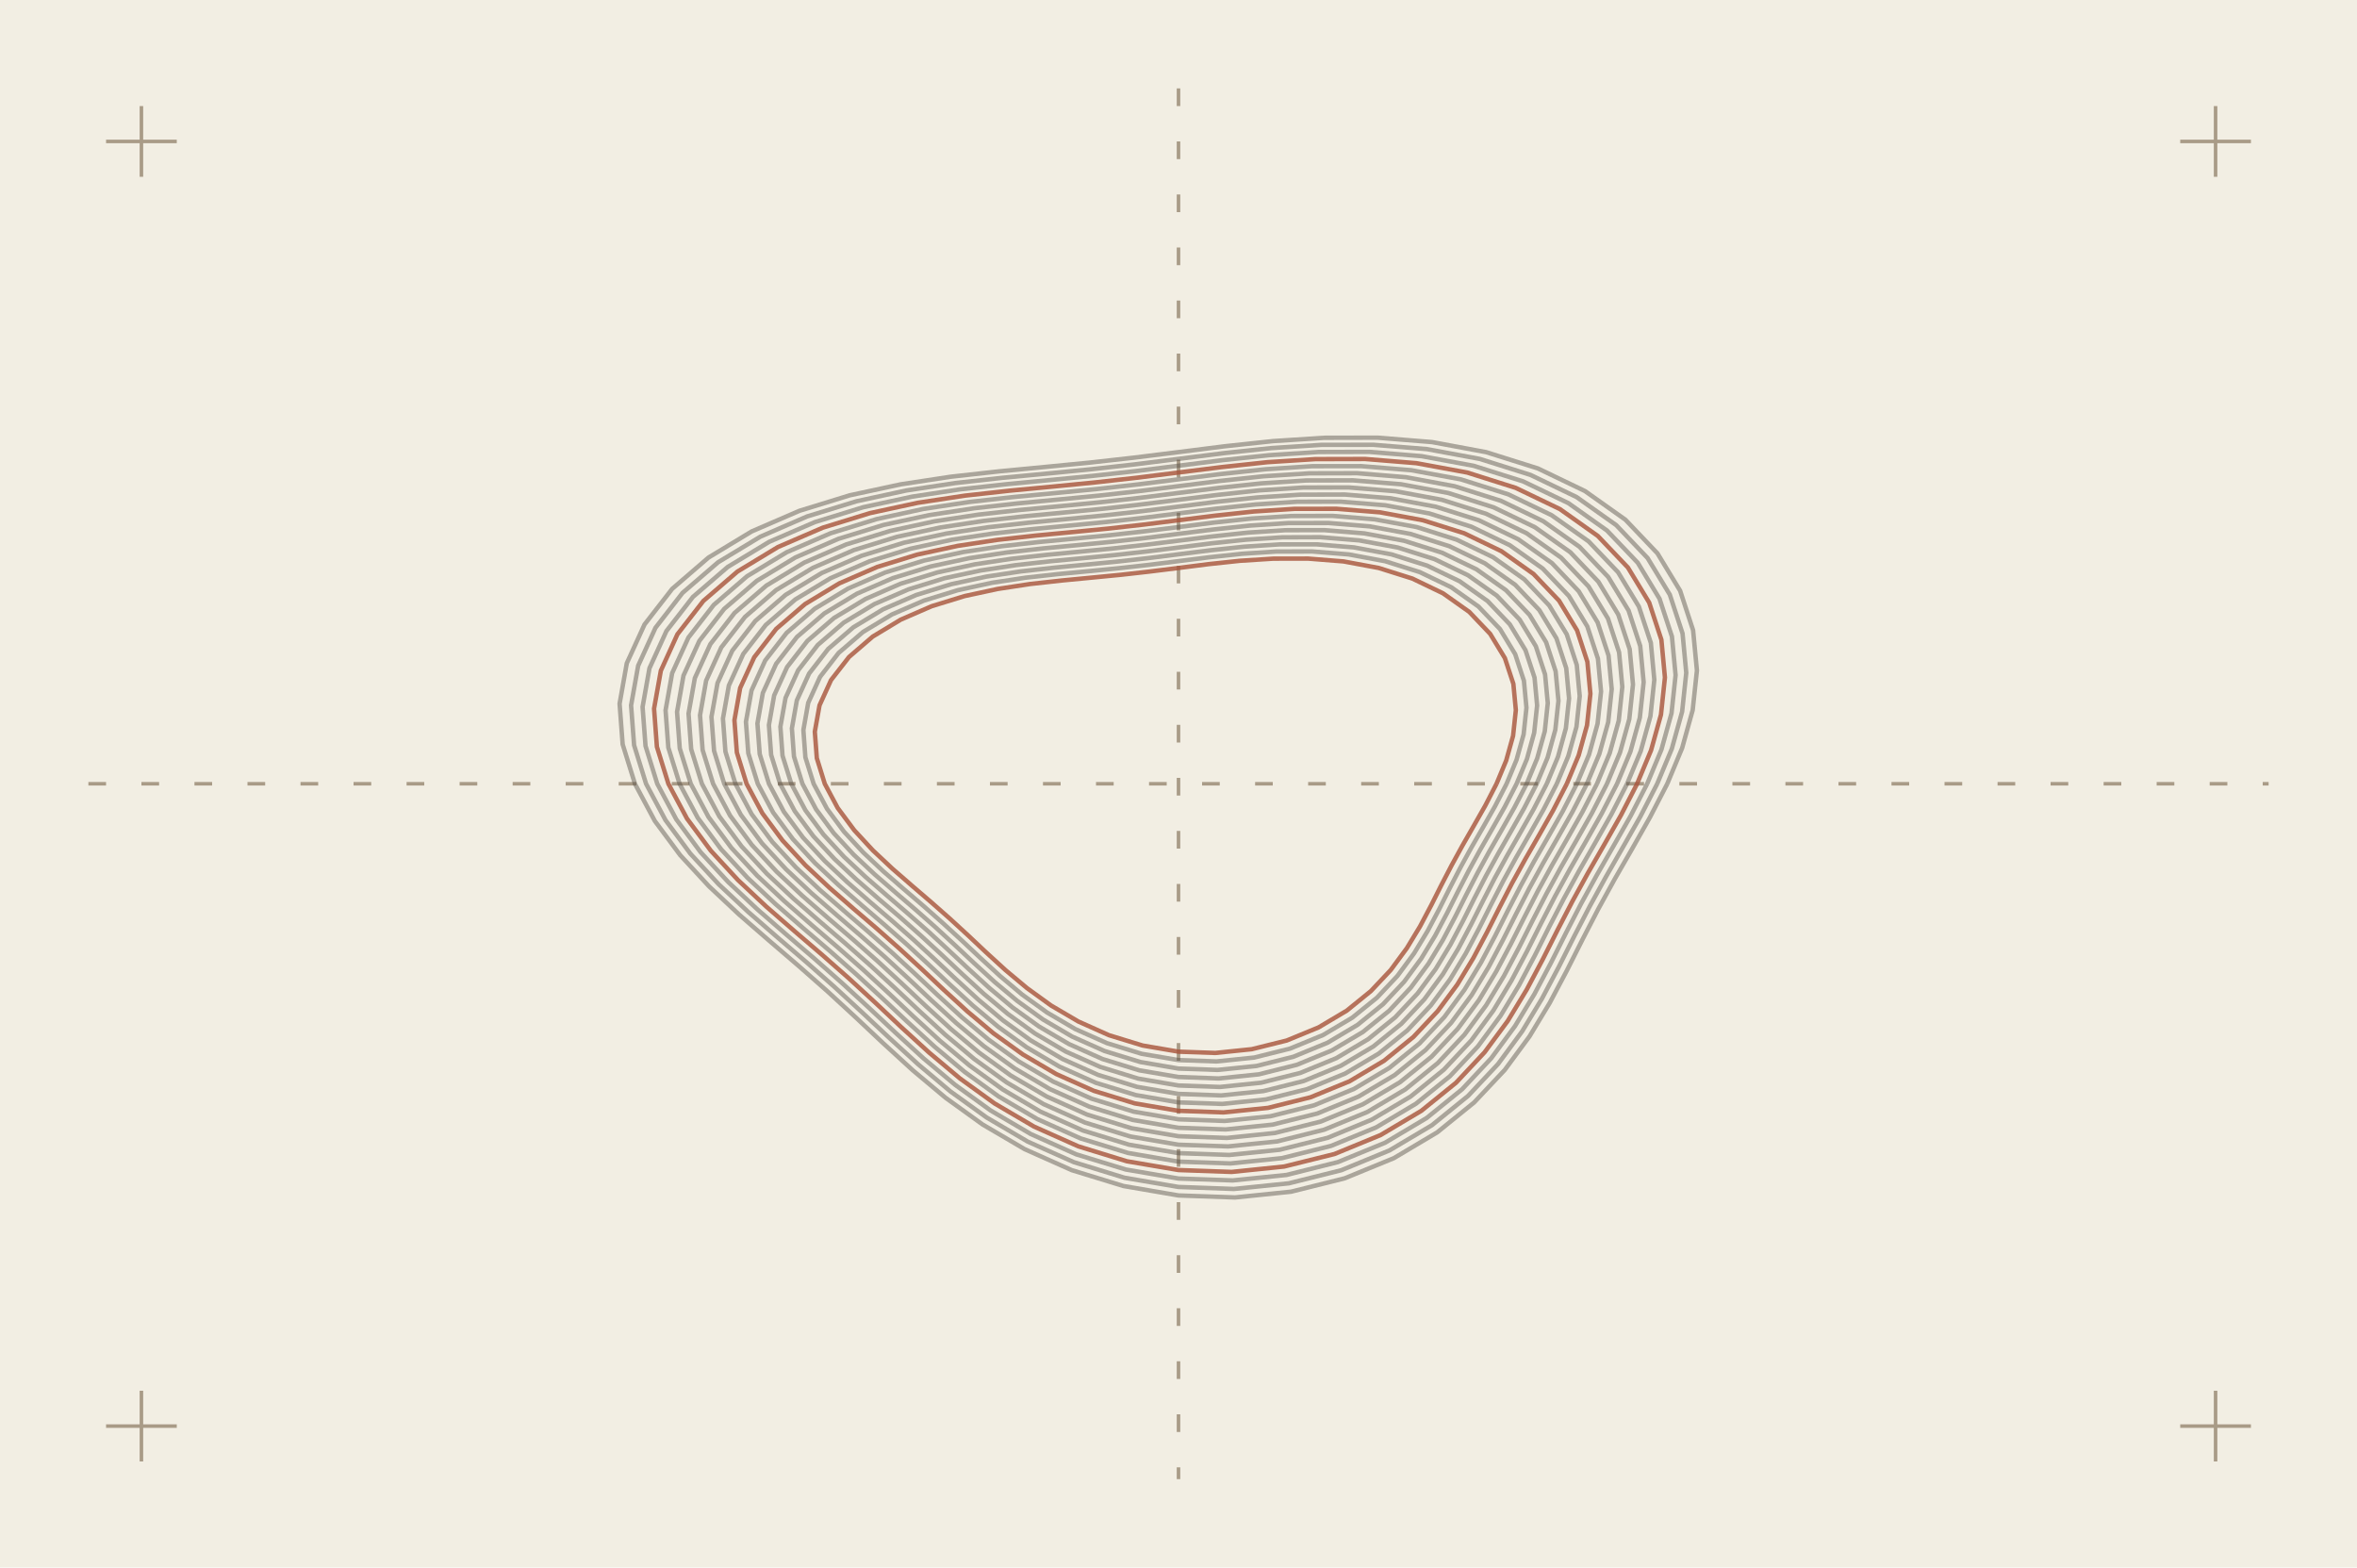
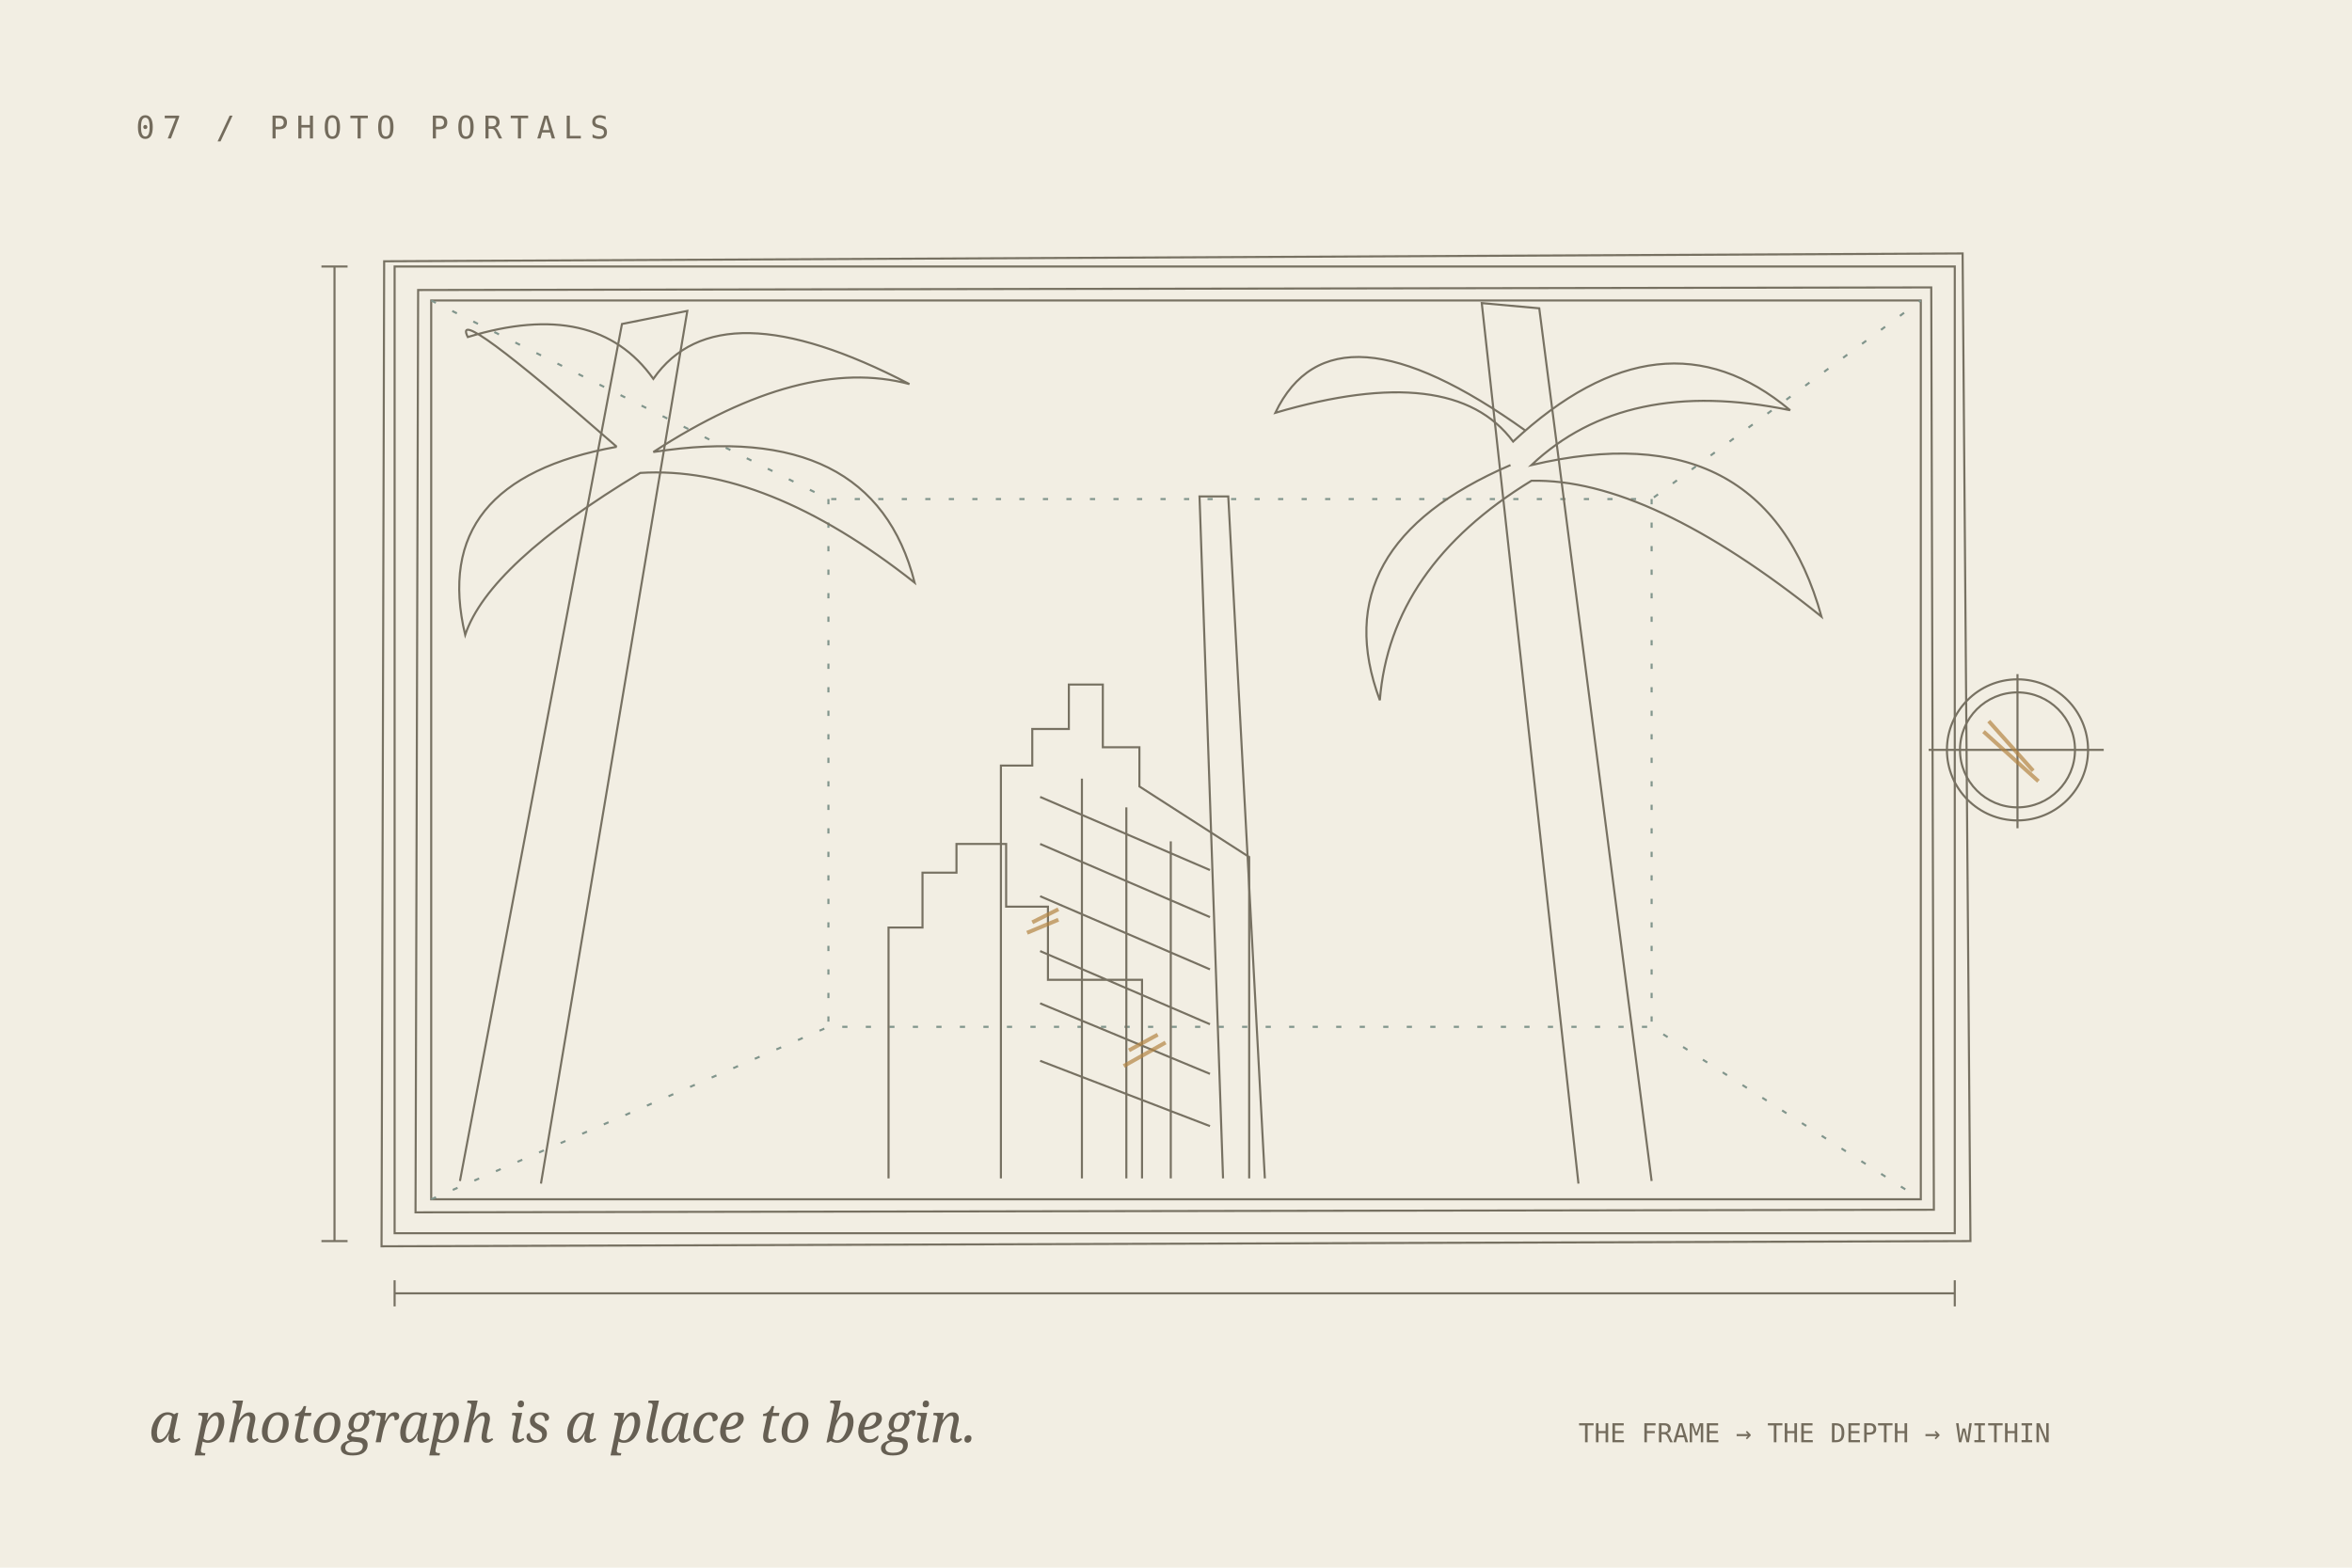
- <svg xmlns="http://www.w3.org/2000/svg" viewBox="0 0 400 266" fill="none">
-   <path fill="#f2eee3" d="M0 0h400v266H0z" />
-   <g stroke="#a99b87" stroke-width=".6">
-     <path stroke-dasharray="3 6" d="M200 15v236M15 133h370" />
-     <path d="M18 24h12m-6-6v12M370 24h12m-6-6v12M18 242h12m-6-6v12M370 242h12m-6-6v12" />
+ <svg xmlns="http://www.w3.org/2000/svg" width="900" height="600" viewBox="0 0 900 600">
+   <rect width="900" height="600" fill="#f2eee3" />
+   <g stroke="#777162" fill="none" stroke-width=".8">
+     <path d="M165 115H735V459H165Z M160 111L739 110L740 463L159 464Z M151 102H748V472H151Z M147 100L751 97L754 475L146 477Z" />
+     <path d="M165 115L317 191H632L735 115M165 459L317 393H632L735 459M317 191V393M632 191V393" stroke="#81958c" stroke-dasharray="2 7" />
+     <path d="M176 452L238 124L263 119L207 453M604 453L567 116L589 118L632 452M468 451L459 190L470 190L484 451" />
+     <path d="M236 171Q172 115 179 129Q228 114 250 145Q275 109 348 147Q307 136 250 173Q334 160 350 223Q293 178 245 181Q187 216 178 243Q164 184 236 171M584 165Q510 112 488 158Q556 138 579 169Q636 116 685 157Q622 144 586 178Q675 157 697 236Q631 183 586 184Q532 217 528 268Q506 209 578 178" />
+     <path d="M340 451V355H353V334H366V323H385V347H401V375H437V451M383 451V293H395V279H409V262H422V286H436V301L478 328V451M398 305L463 333M398 323L463 351M398 343L463 371M398 364L463 392M398 384L463 411M398 406L463 431M414 298V451M431 309V451M448 322V451" />
+     <path d="M151 495H748M128 102V475M151 490V500M748 490V500M123 102H133M123 475H133" />
+     <circle cx="772" cy="287" r="22" />
+     <circle cx="772" cy="287" r="27" />
+     <path d="M738 287H805M772 258V317" />
  </g>
-   <g stroke-width=".75">
-     <path d="M253.97,133.00 L252.07,136.69 L250.09,140.17 L248.17,143.52 L246.36,146.82 L244.62,150.17 L242.88,153.63 L240.98,157.22 L238.75,160.90 L236.02,164.60 L232.65,168.18 L228.57,171.49 L223.78,174.34 L218.36,176.57 L212.44,178.04 L206.25,178.68 L200.00,178.46 L193.92,177.42 L188.21,175.67 L183.00,173.34 L178.36,170.62 L174.27,167.66 L170.65,164.63 L167.37,161.63 L164.28,158.72 L161.22,155.91 L158.10,153.16 L154.85,150.37 L151.50,147.46 L148.15,144.32 L144.97,140.88 L142.16,137.10 L139.97,133.00 L138.62,128.65 L138.28,124.16 L139.08,119.69 L141.03,115.41 L144.09,111.48 L148.10,108.03 L152.86,105.15 L158.14,102.86 L163.70,101.15 L169.32,99.94 L174.83,99.10 L180.16,98.51 L185.26,98.02 L190.20,97.54 L195.07,96.99 L200.00,96.38 L205.10,95.73 L210.45,95.16 L216.10,94.80 L221.98,94.79 L228.01,95.27 L233.98,96.38 L239.69,98.18 L244.89,100.68 L249.35,103.84 L252.89,107.56 L255.39,111.68 L256.83,116.05 L257.25,120.50 L256.78,124.87 L255.61,129.06 L253.97,133.00" stroke="#a75239" opacity="0.8" />
-     <path d="M255.68,133.00 L253.72,136.81 L251.68,140.40 L249.69,143.85 L247.82,147.26 L246.03,150.72 L244.24,154.28 L242.28,157.98 L239.98,161.78 L237.16,165.60 L233.68,169.30 L229.48,172.70 L224.53,175.64 L218.93,177.94 L212.84,179.46 L206.45,180.12 L200.00,179.89 L193.73,178.82 L187.84,177.01 L182.47,174.62 L177.68,171.81 L173.45,168.76 L169.72,165.63 L166.34,162.53 L163.15,159.53 L160.00,156.64 L156.78,153.79 L153.43,150.92 L149.97,147.92 L146.52,144.68 L143.23,141.13 L140.34,137.23 L138.08,133.00 L136.68,128.51 L136.34,123.88 L137.16,119.27 L139.17,114.86 L142.32,110.80 L146.46,107.24 L151.37,104.27 L156.82,101.91 L162.55,100.15 L168.35,98.89 L174.04,98.03 L179.53,97.42 L184.80,96.92 L189.89,96.42 L194.92,95.86 L200.00,95.22 L205.26,94.56 L210.78,93.97 L216.60,93.59 L222.68,93.58 L228.89,94.08 L235.05,95.23 L240.94,97.08 L246.30,99.66 L250.90,102.92 L254.56,106.75 L257.14,111.01 L258.62,115.52 L259.05,120.10 L258.57,124.61 L257.37,128.93 L255.68,133.00" stroke="#514b42" opacity="0.45" />
-     <path d="M257.38,133.00 L255.36,136.93 L253.26,140.63 L251.21,144.19 L249.28,147.70 L247.44,151.26 L245.59,154.93 L243.57,158.75 L241.20,162.66 L238.29,166.60 L234.71,170.41 L230.38,173.92 L225.28,176.95 L219.51,179.32 L213.23,180.89 L206.64,181.56 L200.00,181.33 L193.54,180.22 L187.47,178.36 L181.93,175.89 L176.99,172.99 L172.64,169.85 L168.79,166.63 L165.31,163.44 L162.02,160.35 L158.77,157.36 L155.45,154.43 L152.00,151.47 L148.44,148.38 L144.88,145.04 L141.49,141.38 L138.51,137.36 L136.18,133.00 L134.74,128.37 L134.39,123.60 L135.23,118.85 L137.31,114.30 L140.55,110.12 L144.82,106.45 L149.88,103.39 L155.50,100.96 L161.41,99.14 L167.38,97.85 L173.24,96.96 L178.90,96.33 L184.33,95.81 L189.58,95.30 L194.76,94.72 L200.00,94.06 L205.42,93.38 L211.11,92.77 L217.11,92.38 L223.37,92.37 L229.77,92.89 L236.13,94.07 L242.19,95.98 L247.72,98.64 L252.46,102.00 L256.23,105.95 L258.89,110.34 L260.42,114.98 L260.86,119.71 L260.36,124.35 L259.13,128.81 L257.38,133.00" stroke="#514b42" opacity="0.45" />
-     <path d="M259.09,133.00 L257.00,137.04 L254.84,140.85 L252.73,144.52 L250.75,148.13 L248.85,151.80 L246.95,155.58 L244.87,159.51 L242.42,163.54 L239.43,167.59 L235.75,171.52 L231.28,175.13 L226.03,178.25 L220.09,180.69 L213.62,182.31 L206.84,183.01 L200.00,182.76 L193.35,181.63 L187.10,179.71 L181.39,177.16 L176.31,174.18 L171.83,170.95 L167.87,167.63 L164.28,164.34 L160.89,161.16 L157.55,158.08 L154.13,155.07 L150.58,152.02 L146.91,148.83 L143.24,145.40 L139.76,141.63 L136.68,137.49 L134.29,133.00 L132.80,128.23 L132.44,123.32 L133.31,118.43 L135.45,113.75 L138.79,109.44 L143.18,105.66 L148.39,102.51 L154.18,100.01 L160.26,98.13 L166.41,96.81 L172.45,95.89 L178.28,95.24 L183.87,94.71 L189.27,94.18 L194.61,93.58 L200.00,92.91 L205.58,92.20 L211.44,91.58 L217.62,91.18 L224.07,91.16 L230.66,91.70 L237.20,92.91 L243.45,94.88 L249.14,97.62 L254.02,101.08 L257.90,105.15 L260.64,109.66 L262.21,114.45 L262.67,119.31 L262.16,124.10 L260.88,128.68 L259.09,133.00" stroke="#514b42" opacity="0.45" />
-     <path d="M260.79,133.00 L258.65,137.16 L256.42,141.08 L254.26,144.85 L252.21,148.57 L250.26,152.34 L248.30,156.24 L246.16,160.28 L243.65,164.43 L240.57,168.59 L236.78,172.63 L232.18,176.35 L226.79,179.56 L220.67,182.07 L214.01,183.73 L207.04,184.45 L200.00,184.20 L193.16,183.03 L186.72,181.05 L180.86,178.44 L175.63,175.37 L171.02,172.04 L166.94,168.63 L163.25,165.25 L159.76,161.97 L156.32,158.81 L152.81,155.70 L149.15,152.57 L145.38,149.29 L141.61,145.75 L138.02,141.88 L134.86,137.62 L132.39,133.00 L130.87,128.10 L130.49,123.04 L131.38,118.01 L133.58,113.19 L137.02,108.76 L141.54,104.87 L146.91,101.63 L152.85,99.05 L159.11,97.13 L165.44,95.76 L171.65,94.82 L177.65,94.15 L183.40,93.60 L188.97,93.06 L194.45,92.44 L200.00,91.75 L205.74,91.03 L211.77,90.38 L218.13,89.97 L224.76,89.96 L231.54,90.51 L238.27,91.76 L244.70,93.78 L250.56,96.60 L255.58,100.16 L259.57,104.34 L262.39,108.99 L264.00,113.91 L264.48,118.92 L263.95,123.84 L262.64,128.56 L260.79,133.00" stroke="#514b42" opacity="0.45" />
-     <path d="M262.50,133.00 L260.29,137.28 L258.00,141.31 L255.78,145.18 L253.67,149.01 L251.67,152.89 L249.65,156.89 L247.45,161.04 L244.87,165.31 L241.71,169.59 L237.81,173.74 L233.08,177.57 L227.54,180.86 L221.25,183.44 L214.41,185.15 L207.24,185.89 L200.00,185.63 L192.96,184.43 L186.35,182.40 L180.32,179.71 L174.94,176.56 L170.20,173.14 L166.01,169.62 L162.21,166.15 L158.63,162.78 L155.10,159.53 L151.48,156.34 L147.72,153.12 L143.85,149.75 L139.97,146.11 L136.28,142.13 L133.03,137.75 L130.50,133.00 L128.93,127.96 L128.54,122.77 L129.46,117.59 L131.72,112.64 L135.26,108.08 L139.90,104.09 L145.42,100.75 L151.53,98.10 L157.97,96.12 L164.47,94.72 L170.86,93.75 L177.02,93.06 L182.94,92.50 L188.66,91.94 L194.30,91.31 L200.00,90.59 L205.90,89.85 L212.10,89.19 L218.64,88.76 L225.46,88.75 L232.43,89.32 L239.35,90.60 L245.95,92.68 L251.97,95.58 L257.14,99.24 L261.24,103.54 L264.14,108.32 L265.80,113.38 L266.28,118.52 L265.74,123.58 L264.40,128.43 L262.50,133.00" stroke="#514b42" opacity="0.45" />
-     <path d="M264.20,133.00 L261.94,137.39 L259.59,141.53 L257.30,145.51 L255.14,149.44 L253.08,153.43 L251.01,157.54 L248.75,161.80 L246.09,166.19 L242.84,170.59 L238.84,174.85 L233.99,178.78 L228.29,182.17 L221.83,184.82 L214.80,186.57 L207.43,187.33 L200.00,187.07 L192.77,185.83 L185.98,183.75 L179.78,180.99 L174.26,177.74 L169.39,174.23 L165.08,170.62 L161.18,167.05 L157.51,163.60 L153.88,160.25 L150.16,156.98 L146.30,153.67 L142.32,150.20 L138.33,146.47 L134.54,142.37 L131.21,137.88 L128.60,133.00 L126.99,127.82 L126.59,122.49 L127.54,117.17 L129.86,112.08 L133.49,107.40 L138.26,103.30 L143.93,99.87 L150.21,97.15 L156.82,95.12 L163.50,93.67 L170.07,92.68 L176.40,91.97 L182.47,91.39 L188.35,90.82 L194.14,90.17 L200.00,89.44 L206.06,88.67 L212.43,87.99 L219.15,87.56 L226.15,87.54 L233.31,88.13 L240.42,89.44 L247.21,91.58 L253.39,94.56 L258.70,98.32 L262.91,102.74 L265.89,107.64 L267.59,112.84 L268.09,118.13 L267.54,123.33 L266.15,128.31 L264.20,133.00" stroke="#514b42" opacity="0.45" />
-     <path d="M265.90,133.00 L263.58,137.51 L261.17,141.76 L258.82,145.85 L256.60,149.88 L254.49,153.97 L252.36,158.19 L250.04,162.57 L247.32,167.07 L243.98,171.59 L239.87,175.96 L234.89,180.00 L229.04,183.48 L222.41,186.20 L215.19,188.00 L207.63,188.77 L200.00,188.50 L192.58,187.24 L185.61,185.10 L179.25,182.26 L173.58,178.93 L168.58,175.33 L164.16,171.62 L160.15,167.96 L156.38,164.41 L152.65,160.98 L148.84,157.61 L144.87,154.22 L140.78,150.66 L136.69,146.83 L132.80,142.62 L129.38,138.01 L126.70,133.00 L125.05,127.69 L124.64,122.21 L125.61,116.75 L128.00,111.53 L131.73,106.72 L136.62,102.51 L142.44,98.99 L148.89,96.20 L155.67,94.11 L162.53,92.63 L169.27,91.61 L175.77,90.88 L182.00,90.29 L188.04,89.70 L193.99,89.03 L200.00,88.28 L206.22,87.50 L212.76,86.80 L219.65,86.35 L226.84,86.34 L234.20,86.94 L241.49,88.29 L248.46,90.48 L254.81,93.54 L260.25,97.40 L264.58,101.93 L267.64,106.97 L269.39,112.31 L269.90,117.73 L269.33,123.07 L267.91,128.18 L265.90,133.00" stroke="#a75239" opacity="0.8" />
-     <path d="M267.61,133.00 L265.23,137.63 L262.75,141.99 L260.34,146.18 L258.07,150.32 L255.90,154.51 L253.72,158.84 L251.34,163.33 L248.54,167.95 L245.12,172.58 L240.90,177.07 L235.79,181.21 L229.79,184.78 L222.99,187.57 L215.59,189.42 L207.83,190.22 L200.00,189.94 L192.39,188.64 L185.24,186.44 L178.71,183.53 L172.89,180.12 L167.77,176.42 L163.23,172.62 L159.12,168.86 L155.25,165.22 L151.43,161.70 L147.51,158.25 L143.45,154.76 L139.25,151.12 L135.06,147.18 L131.07,142.87 L127.55,138.14 L124.81,133.00 L123.11,127.55 L122.69,121.93 L123.69,116.33 L126.14,110.97 L129.96,106.05 L134.98,101.72 L140.95,98.11 L147.57,95.25 L154.53,93.11 L161.57,91.58 L168.48,90.54 L175.14,89.79 L181.54,89.18 L187.73,88.58 L193.83,87.90 L200.00,87.12 L206.39,86.32 L213.09,85.60 L220.16,85.14 L227.54,85.13 L235.08,85.74 L242.57,87.13 L249.71,89.38 L256.22,92.52 L261.81,96.48 L266.25,101.13 L269.38,106.30 L271.18,111.77 L271.71,117.34 L271.12,122.81 L269.67,128.06 L267.61,133.00" stroke="#514b42" opacity="0.45" />
-     <path d="M269.31,133.00 L266.87,137.74 L264.33,142.21 L261.86,146.51 L259.53,150.75 L257.31,155.05 L255.07,159.49 L252.63,164.10 L249.77,168.83 L246.26,173.58 L241.93,178.18 L236.69,182.43 L230.54,186.09 L223.57,188.95 L215.98,190.84 L208.02,191.66 L200.00,191.38 L192.20,190.04 L184.86,187.79 L178.17,184.81 L172.21,181.31 L166.95,177.51 L162.30,173.62 L158.09,169.77 L154.12,166.03 L150.20,162.42 L146.19,158.89 L142.02,155.31 L137.72,151.57 L133.42,147.54 L129.33,143.12 L125.73,138.27 L122.91,133.00 L121.18,127.41 L120.74,121.65 L121.77,115.91 L124.27,110.42 L128.19,105.37 L133.34,100.93 L139.46,97.23 L146.24,94.30 L153.38,92.10 L160.60,90.54 L167.68,89.47 L174.52,88.70 L181.07,88.08 L187.42,87.46 L193.67,86.76 L200.00,85.97 L206.55,85.14 L213.42,84.41 L220.67,83.94 L228.23,83.92 L235.97,84.55 L243.64,85.98 L250.97,88.28 L257.64,91.50 L263.37,95.55 L267.92,100.33 L271.13,105.62 L272.98,111.24 L273.52,116.94 L272.92,122.56 L271.42,127.94 L269.31,133.00" stroke="#514b42" opacity="0.45" />
-     <path d="M271.02,133.00 L268.51,137.86 L265.91,142.44 L263.38,146.84 L260.99,151.19 L258.72,155.60 L256.42,160.15 L253.92,164.86 L250.99,169.71 L247.39,174.58 L242.96,179.30 L237.60,183.64 L231.29,187.39 L224.15,190.32 L216.37,192.26 L208.22,193.10 L200.00,192.81 L192.01,191.45 L184.49,189.14 L177.64,186.08 L171.52,182.50 L166.14,178.61 L161.38,174.62 L157.06,170.67 L152.99,166.84 L148.98,163.15 L144.87,159.52 L140.60,155.86 L136.19,152.03 L131.78,147.90 L127.59,143.37 L123.90,138.40 L121.02,133.00 L119.24,127.27 L118.80,121.37 L119.84,115.49 L122.41,109.86 L126.43,104.69 L131.70,100.14 L137.97,96.35 L144.92,93.34 L152.24,91.09 L159.63,89.50 L166.89,88.40 L173.89,87.61 L180.61,86.97 L187.11,86.34 L193.52,85.62 L200.00,84.81 L206.71,83.97 L213.75,83.21 L221.18,82.73 L228.93,82.72 L236.85,83.36 L244.71,84.82 L252.22,87.19 L259.06,90.48 L264.93,94.63 L269.59,99.52 L272.88,104.95 L274.77,110.70 L275.32,116.55 L274.71,122.30 L273.18,127.81 L271.02,133.00" stroke="#514b42" opacity="0.45" />
-     <path d="M272.72,133.00 L270.16,137.98 L267.50,142.67 L264.90,147.18 L262.46,151.63 L260.13,156.14 L257.78,160.80 L255.22,165.63 L252.21,170.59 L248.53,175.58 L243.99,180.41 L238.50,184.86 L232.04,188.70 L224.73,191.70 L216.77,193.69 L208.42,194.54 L200.00,194.25 L191.81,192.85 L184.12,190.49 L177.10,187.36 L170.84,183.68 L165.33,179.70 L160.45,175.62 L156.03,171.57 L151.87,167.66 L147.75,163.87 L143.54,160.16 L139.17,156.41 L134.66,152.49 L130.14,148.26 L125.85,143.62 L122.07,138.53 L119.12,133.00 L117.30,127.14 L116.85,121.09 L117.92,115.07 L120.55,109.31 L124.66,104.01 L130.07,99.36 L136.48,95.47 L143.60,92.39 L151.09,90.09 L158.66,88.45 L166.09,87.32 L173.26,86.52 L180.14,85.87 L186.80,85.22 L193.36,84.49 L200.00,83.65 L206.87,82.79 L214.08,82.02 L221.69,81.53 L229.62,81.51 L237.73,82.17 L245.79,83.66 L253.47,86.09 L260.48,89.46 L266.49,93.71 L271.26,98.72 L274.63,104.28 L276.57,110.17 L277.13,116.15 L276.50,122.04 L274.93,127.69 L272.72,133.00" stroke="#514b42" opacity="0.45" />
-     <path d="M274.43,133.00 L271.80,138.09 L269.08,142.89 L266.42,147.51 L263.92,152.06 L261.53,156.68 L259.13,161.45 L256.51,166.39 L253.44,171.47 L249.67,176.58 L245.03,181.52 L239.40,186.07 L232.79,190.00 L225.31,193.08 L217.16,195.11 L208.62,195.99 L200.00,195.68 L191.62,194.25 L183.75,191.83 L176.56,188.63 L170.16,184.87 L164.52,180.80 L159.52,176.62 L155.00,172.48 L150.74,168.47 L146.53,164.60 L142.22,160.80 L137.74,156.96 L133.13,152.94 L128.51,148.61 L124.12,143.87 L120.25,138.66 L117.23,133.00 L115.36,127.00 L114.90,120.81 L115.99,114.65 L118.69,108.75 L122.90,103.33 L128.43,98.57 L135.00,94.59 L142.28,91.44 L149.94,89.08 L157.69,87.41 L165.30,86.25 L172.64,85.43 L179.68,84.76 L186.49,84.10 L193.21,83.35 L200.00,82.50 L207.03,81.61 L214.41,80.82 L222.20,80.32 L230.32,80.30 L238.62,80.98 L246.86,82.51 L254.73,84.99 L261.89,88.44 L268.05,92.79 L272.93,97.92 L276.38,103.60 L278.36,109.63 L278.94,115.76 L278.29,121.79 L276.69,127.56 L274.43,133.00" stroke="#514b42" opacity="0.45" />
-     <path d="M276.13,133.00 L273.45,138.21 L270.66,143.12 L267.95,147.84 L265.39,152.50 L262.94,157.22 L260.49,162.10 L257.81,167.16 L254.66,172.36 L250.81,177.57 L246.06,182.63 L240.30,187.29 L233.54,191.31 L225.89,194.45 L217.55,196.53 L208.81,197.43 L200.00,197.12 L191.43,195.65 L183.37,193.18 L176.03,189.90 L169.47,186.06 L163.70,181.89 L158.60,177.61 L153.97,173.38 L149.61,169.28 L145.30,165.32 L140.90,161.43 L136.32,157.51 L131.60,153.40 L126.87,148.97 L122.38,144.12 L118.42,138.79 L115.33,133.00 L113.42,126.86 L112.95,120.53 L114.07,114.23 L116.83,108.19 L121.13,102.65 L126.79,97.78 L133.51,93.71 L140.96,90.49 L148.80,88.08 L156.72,86.36 L164.50,85.18 L172.01,84.34 L179.21,83.66 L186.18,82.98 L193.05,82.21 L200.00,81.34 L207.19,80.44 L214.74,79.63 L222.70,79.11 L231.01,79.10 L239.50,79.79 L247.93,81.35 L255.98,83.89 L263.31,87.42 L269.60,91.87 L274.60,97.11 L278.13,102.93 L280.16,109.09 L280.75,115.36 L280.09,121.53 L278.45,127.44 L276.13,133.00" stroke="#514b42" opacity="0.45" />
-     <path d="M277.83,133.00 L275.09,138.33 L272.24,143.35 L269.47,148.17 L266.85,152.94 L264.35,157.77 L261.84,162.75 L259.10,167.92 L255.88,173.24 L251.94,178.57 L247.09,183.74 L241.21,188.50 L234.30,192.61 L226.47,195.83 L217.94,197.95 L209.01,198.87 L200.00,198.55 L191.24,197.06 L183.00,194.53 L175.49,191.18 L168.79,187.25 L162.89,182.99 L157.67,178.61 L152.94,174.29 L148.48,170.09 L144.08,166.04 L139.57,162.07 L134.89,158.06 L130.06,153.86 L125.23,149.33 L120.64,144.37 L116.59,138.91 L113.43,133.00 L111.48,126.72 L111.00,120.25 L112.15,113.81 L114.96,107.64 L119.37,101.97 L125.15,96.99 L132.02,92.83 L139.64,89.54 L147.65,87.07 L155.75,85.32 L163.71,84.11 L171.38,83.26 L178.75,82.56 L185.87,81.86 L192.90,81.07 L200.00,80.18 L207.35,79.26 L215.07,78.43 L223.21,77.91 L231.70,77.89 L240.39,78.60 L249.01,80.19 L257.23,82.79 L264.73,86.39 L271.16,90.95 L276.27,96.31 L279.88,102.26 L281.95,108.56 L282.55,114.97 L281.88,121.27 L280.20,127.31 L277.83,133.00" stroke="#a75239" opacity="0.8" />
-     <path d="M279.54,133.00 L276.74,138.44 L273.82,143.57 L270.99,148.50 L268.31,153.37 L265.76,158.31 L263.20,163.40 L260.40,168.69 L257.11,174.12 L253.08,179.57 L248.12,184.85 L242.11,189.72 L235.05,193.92 L227.05,197.20 L218.34,199.38 L209.21,200.31 L200.00,199.99 L191.05,198.46 L182.63,195.88 L174.95,192.45 L168.11,188.44 L162.08,184.08 L156.74,179.61 L151.91,175.19 L147.35,170.91 L142.85,166.77 L138.25,162.71 L133.47,158.61 L128.53,154.31 L123.60,149.69 L118.90,144.61 L114.77,139.04 L111.54,133.00 L109.55,126.59 L109.05,119.97 L110.22,113.39 L113.10,107.08 L117.60,101.29 L123.51,96.20 L130.53,91.95 L138.31,88.59 L146.50,86.07 L154.78,84.28 L162.91,83.04 L170.76,82.17 L178.28,81.45 L185.56,80.74 L192.74,79.94 L200.00,79.03 L207.51,78.08 L215.40,77.24 L223.72,76.70 L232.40,76.68 L241.27,77.41 L250.08,79.04 L258.49,81.69 L266.15,85.37 L272.72,90.03 L277.94,95.50 L281.63,101.59 L283.74,108.02 L284.36,114.57 L283.67,121.02 L281.96,127.19 L279.54,133.00" stroke="#514b42" opacity="0.45" />
-     <path d="M281.24,133.00 L278.38,138.56 L275.40,143.80 L272.51,148.84 L269.78,153.81 L267.17,158.85 L264.55,164.05 L261.69,169.45 L258.33,175.00 L254.22,180.57 L249.15,185.96 L243.01,190.94 L235.80,195.22 L227.63,198.58 L218.73,200.80 L209.41,201.76 L200.00,201.42 L190.85,199.86 L182.26,197.22 L174.42,193.73 L167.42,189.62 L161.26,185.18 L155.82,180.61 L150.88,176.09 L146.22,171.72 L141.63,167.49 L136.93,163.34 L132.04,159.15 L127.00,154.77 L121.96,150.05 L117.16,144.86 L112.94,139.17 L109.64,133.00 L107.61,126.45 L107.10,119.70 L108.30,112.97 L111.24,106.53 L115.83,100.61 L121.87,95.41 L129.04,91.07 L136.99,87.63 L145.36,85.06 L153.81,83.23 L162.12,81.97 L170.13,81.08 L177.82,80.35 L185.25,79.62 L192.59,78.80 L200.00,77.87 L207.67,76.90 L215.73,76.04 L224.23,75.49 L233.09,75.48 L242.16,76.21 L251.15,77.88 L259.74,80.59 L267.56,84.35 L274.28,89.11 L279.61,94.70 L283.38,100.91 L285.54,107.49 L286.17,114.18 L285.47,120.76 L283.72,127.06 L281.24,133.00" stroke="#514b42" opacity="0.45" />
-     <path d="M282.95,133.00 L280.02,138.67 L276.99,144.03 L274.03,149.17 L271.24,154.25 L268.58,159.39 L265.90,164.71 L262.98,170.22 L259.56,175.88 L255.36,181.57 L250.18,187.07 L243.91,192.15 L236.55,196.53 L228.21,199.95 L219.12,202.22 L209.60,203.20 L200.00,202.86 L190.66,201.26 L181.89,198.57 L173.88,195.00 L166.74,190.81 L160.45,186.27 L154.89,181.61 L149.85,177.00 L145.10,172.53 L140.41,168.21 L135.61,163.98 L130.62,159.70 L125.47,155.23 L120.32,150.40 L115.43,145.11 L111.12,139.30 L107.75,133.00 L105.67,126.31 L105.15,119.42 L106.37,112.55 L109.38,105.97 L114.07,99.93 L120.23,94.62 L127.55,90.19 L135.67,86.68 L144.21,84.05 L152.85,82.19 L161.32,80.90 L169.50,79.99 L177.35,79.24 L184.94,78.50 L192.43,77.66 L200.00,76.72 L207.83,75.73 L216.06,74.85 L224.74,74.29 L233.79,74.27 L243.04,75.02 L252.22,76.73 L260.99,79.49 L268.98,83.33 L275.84,88.19 L281.28,93.90 L285.13,100.24 L287.33,106.95 L287.98,113.78 L287.26,120.50 L285.47,126.94 L282.95,133.00" stroke="#514b42" opacity="0.45" />
+   <g stroke="#b48543" stroke-width="1.5" opacity=".7">
+     <path d="M395 353L405 348M393 357L405 352M432 402L443 396M430 408L446 399M761 276L778 295M759 280L780 299" />
  </g>
+   <text x="52" y="53" fill="#736b5c" font-family="monospace" font-size="12" letter-spacing="3">07 / PHOTO PORTALS</text>
+   <text x="57" y="552" fill="#665f53" font-family="Georgia" font-style="italic" font-size="21">a photograph is a place to begin.</text>
+   <text x="604" y="552" fill="#736b5c" font-family="monospace" font-size="10">THE FRAME → THE DEPTH → WITHIN</text>
</svg>
